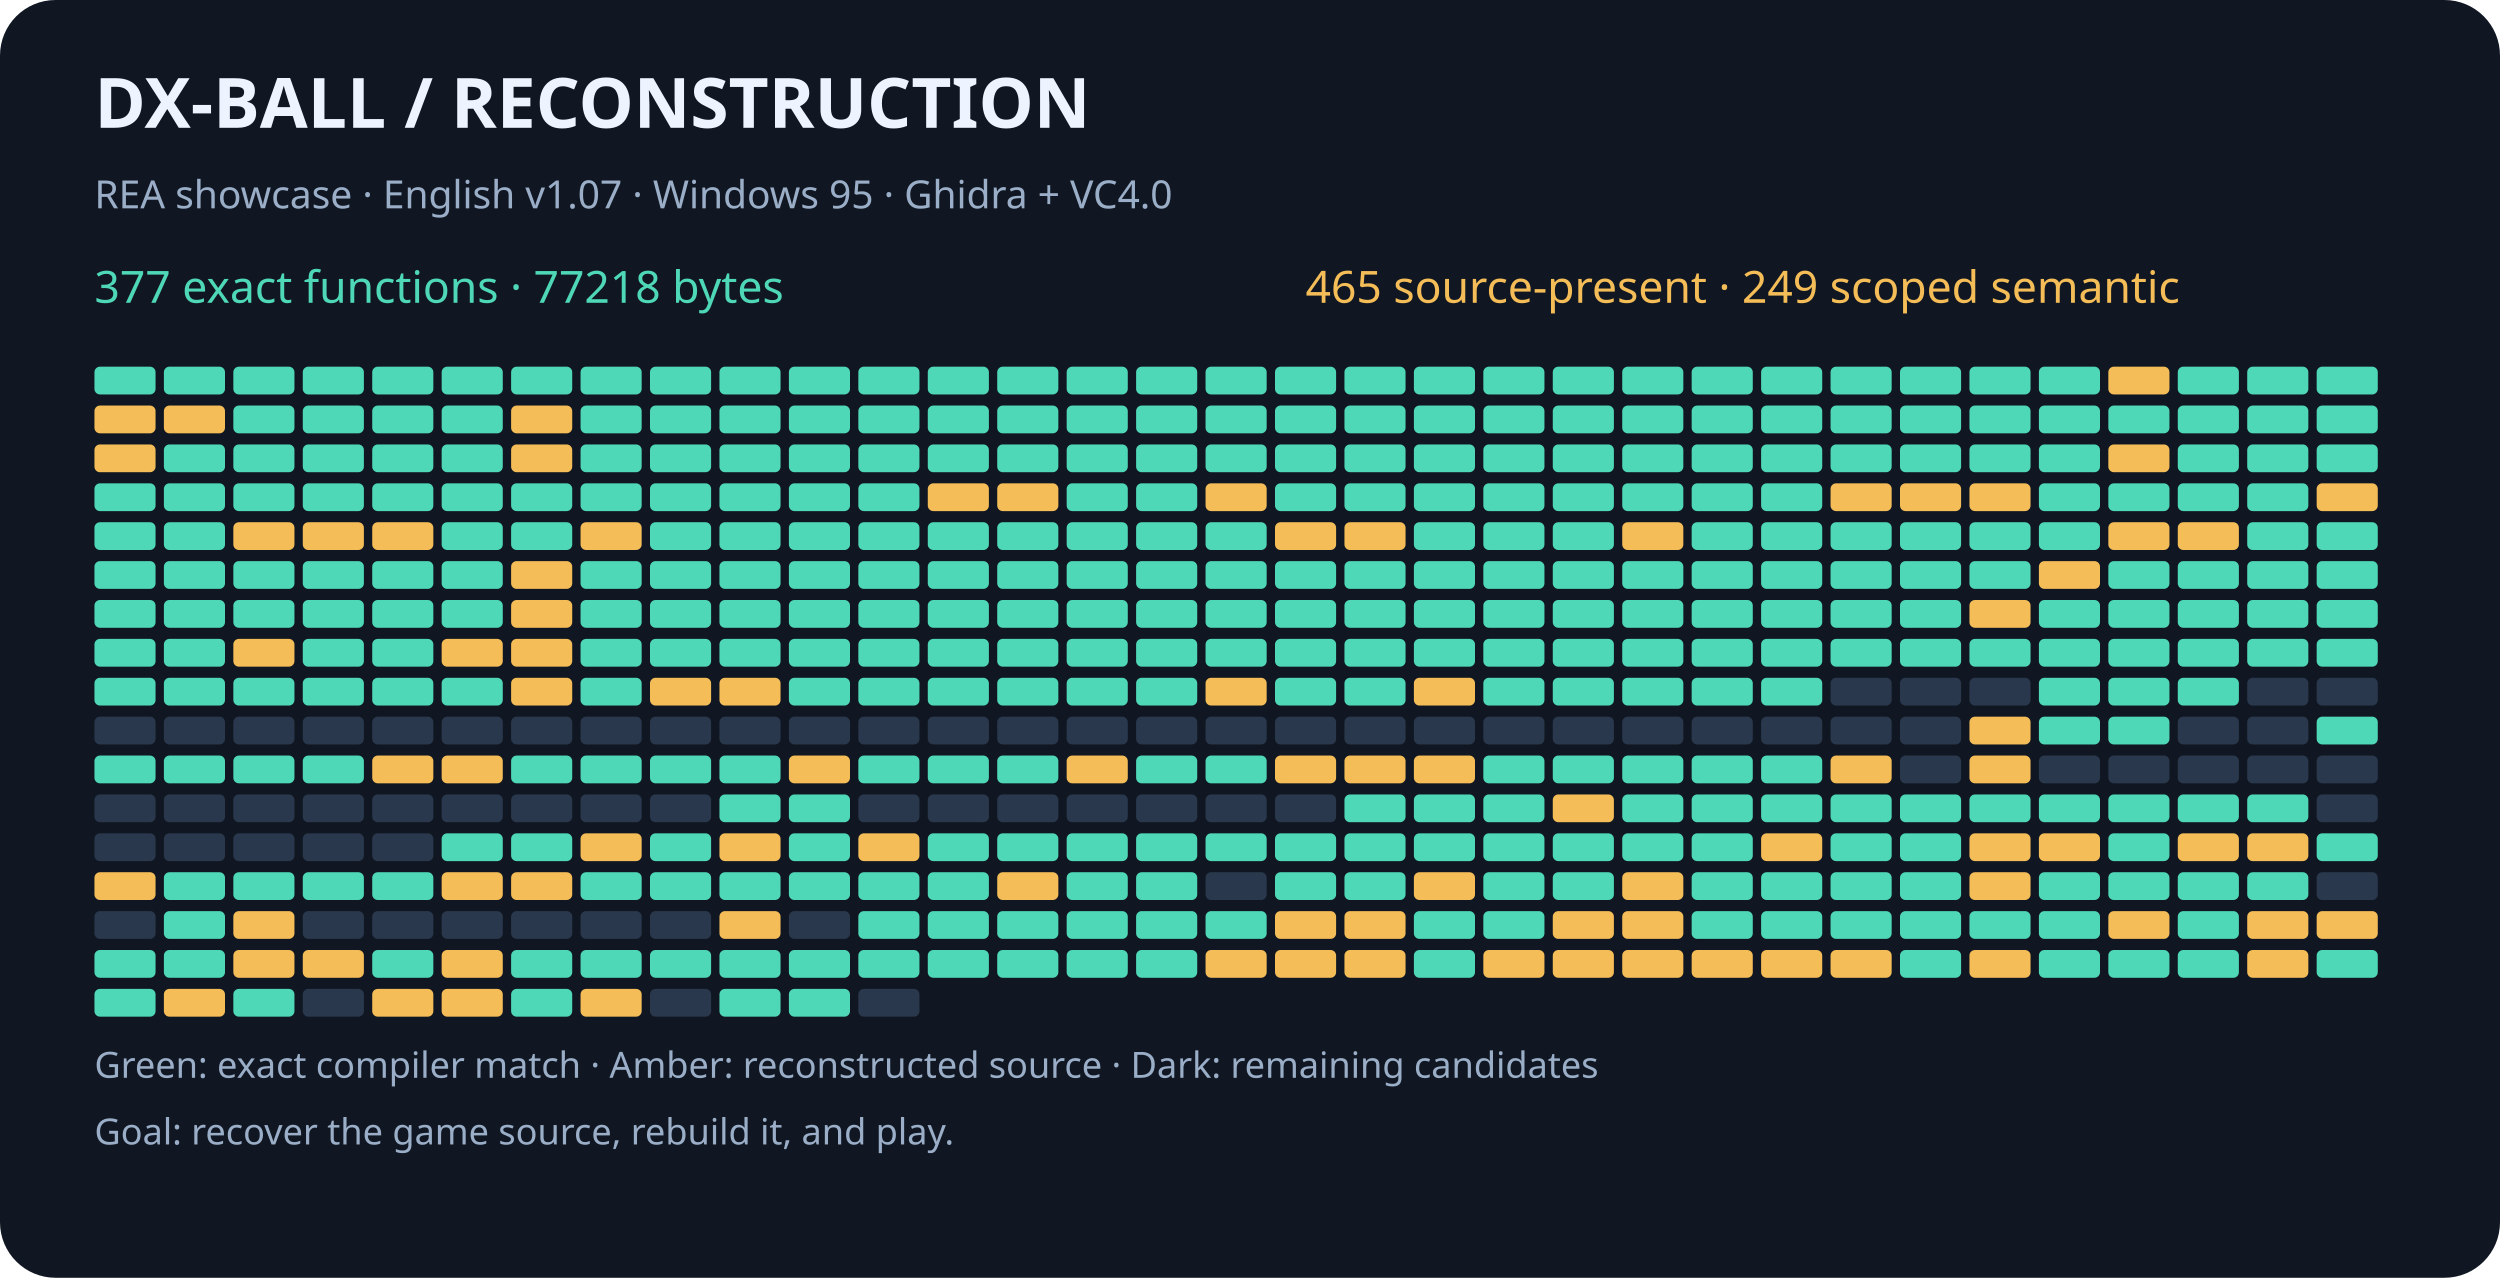
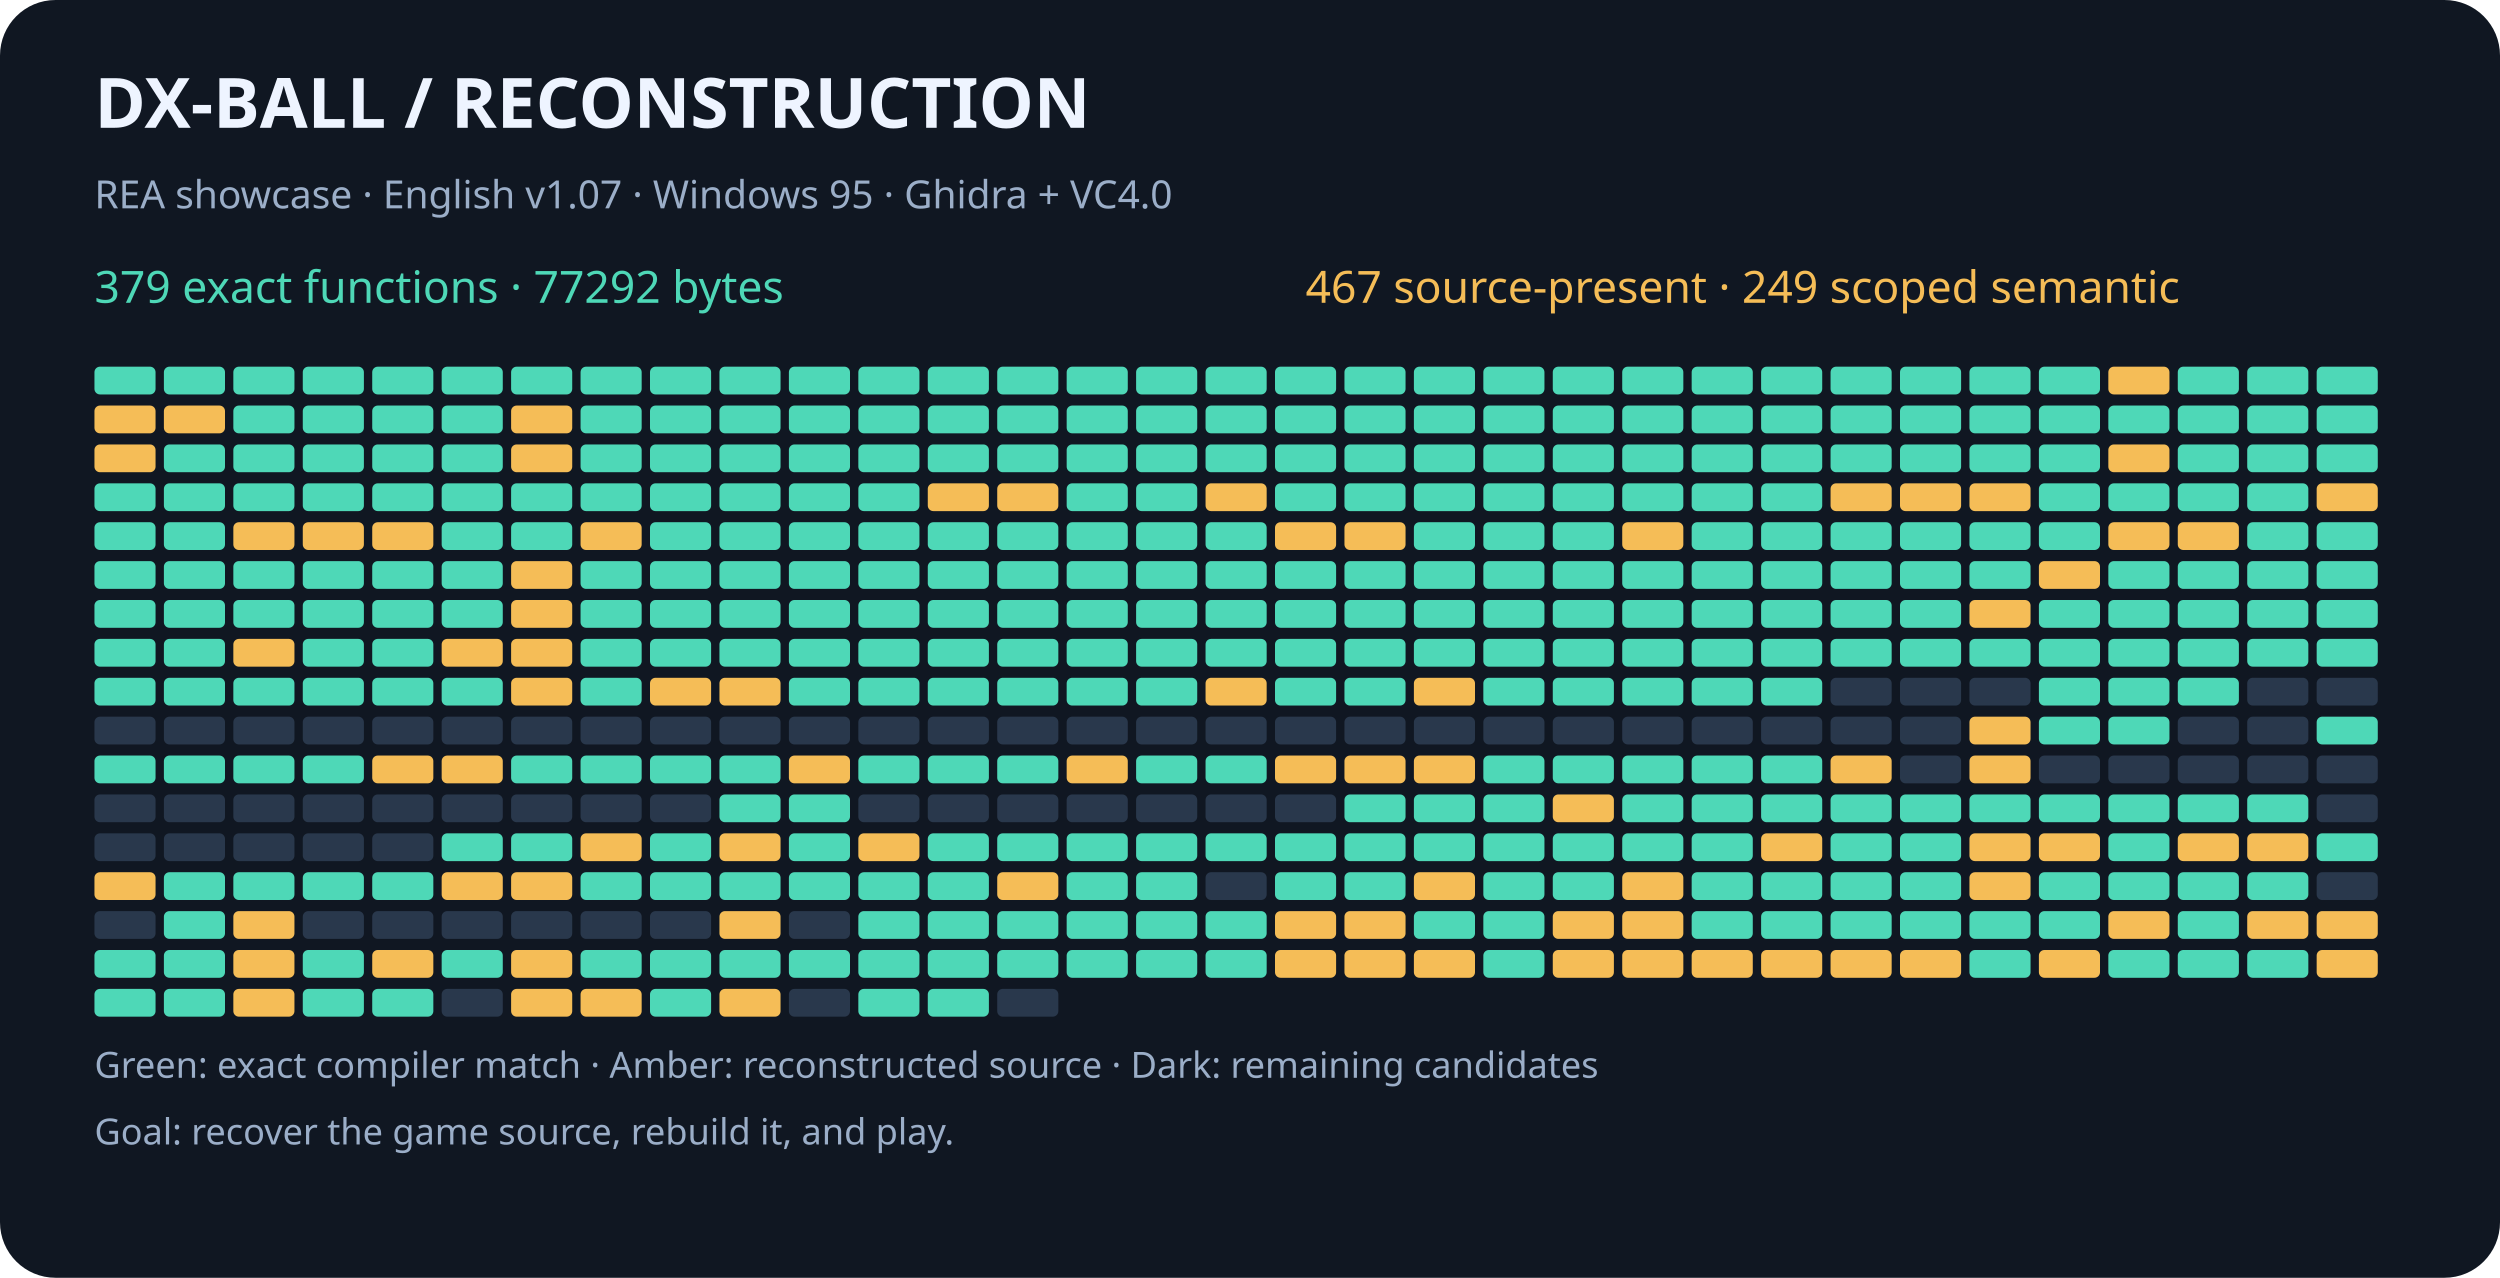
<svg xmlns="http://www.w3.org/2000/svg" width="900" height="460" viewBox="0 0 900 460" role="img" aria-labelledby="title desc">
  <rect width="900" height="460" rx="20" fill="#101722" />
  <g font-family="sans-serif">
    <text x="34" y="46" fill="#eef4ff" font-size="25" font-weight="bold">DX-BALL  /  RECONSTRUCTION</text>
    <text x="34" y="75" fill="#9baec8" font-size="14">REA showcase · English v1.07 · Windows 95 · Ghidra + VC4.0</text>
-     <text x="34" y="109" fill="#4ed8b7" font-size="16">377 exact functions · 77218 bytes</text>
-     <text x="470" y="109" fill="#f5bd57" font-size="16">465 source-present · 249 scoped semantic</text>
+     <text x="34" y="109" fill="#4ed8b7" font-size="16">379 exact functions · 77292 bytes</text>
+     <text x="470" y="109" fill="#f5bd57" font-size="16">467 source-present · 249 scoped semantic</text>
    <rect x="34" y="132" width="22" height="10" rx="2" fill="#4ed8b7" />
    <rect x="59" y="132" width="22" height="10" rx="2" fill="#4ed8b7" />
    <rect x="84" y="132" width="22" height="10" rx="2" fill="#4ed8b7" />
    <rect x="109" y="132" width="22" height="10" rx="2" fill="#4ed8b7" />
    <rect x="134" y="132" width="22" height="10" rx="2" fill="#4ed8b7" />
    <rect x="159" y="132" width="22" height="10" rx="2" fill="#4ed8b7" />
    <rect x="184" y="132" width="22" height="10" rx="2" fill="#4ed8b7" />
    <rect x="209" y="132" width="22" height="10" rx="2" fill="#4ed8b7" />
    <rect x="234" y="132" width="22" height="10" rx="2" fill="#4ed8b7" />
    <rect x="259" y="132" width="22" height="10" rx="2" fill="#4ed8b7" />
    <rect x="284" y="132" width="22" height="10" rx="2" fill="#4ed8b7" />
    <rect x="309" y="132" width="22" height="10" rx="2" fill="#4ed8b7" />
    <rect x="334" y="132" width="22" height="10" rx="2" fill="#4ed8b7" />
    <rect x="359" y="132" width="22" height="10" rx="2" fill="#4ed8b7" />
    <rect x="384" y="132" width="22" height="10" rx="2" fill="#4ed8b7" />
    <rect x="409" y="132" width="22" height="10" rx="2" fill="#4ed8b7" />
    <rect x="434" y="132" width="22" height="10" rx="2" fill="#4ed8b7" />
    <rect x="459" y="132" width="22" height="10" rx="2" fill="#4ed8b7" />
    <rect x="484" y="132" width="22" height="10" rx="2" fill="#4ed8b7" />
    <rect x="509" y="132" width="22" height="10" rx="2" fill="#4ed8b7" />
    <rect x="534" y="132" width="22" height="10" rx="2" fill="#4ed8b7" />
    <rect x="559" y="132" width="22" height="10" rx="2" fill="#4ed8b7" />
    <rect x="584" y="132" width="22" height="10" rx="2" fill="#4ed8b7" />
    <rect x="609" y="132" width="22" height="10" rx="2" fill="#4ed8b7" />
    <rect x="634" y="132" width="22" height="10" rx="2" fill="#4ed8b7" />
    <rect x="659" y="132" width="22" height="10" rx="2" fill="#4ed8b7" />
    <rect x="684" y="132" width="22" height="10" rx="2" fill="#4ed8b7" />
    <rect x="709" y="132" width="22" height="10" rx="2" fill="#4ed8b7" />
    <rect x="734" y="132" width="22" height="10" rx="2" fill="#4ed8b7" />
    <rect x="759" y="132" width="22" height="10" rx="2" fill="#f5bd57" />
    <rect x="784" y="132" width="22" height="10" rx="2" fill="#4ed8b7" />
    <rect x="809" y="132" width="22" height="10" rx="2" fill="#4ed8b7" />
    <rect x="834" y="132" width="22" height="10" rx="2" fill="#4ed8b7" />
    <rect x="34" y="146" width="22" height="10" rx="2" fill="#f5bd57" />
    <rect x="59" y="146" width="22" height="10" rx="2" fill="#f5bd57" />
    <rect x="84" y="146" width="22" height="10" rx="2" fill="#4ed8b7" />
    <rect x="109" y="146" width="22" height="10" rx="2" fill="#4ed8b7" />
    <rect x="134" y="146" width="22" height="10" rx="2" fill="#4ed8b7" />
    <rect x="159" y="146" width="22" height="10" rx="2" fill="#4ed8b7" />
    <rect x="184" y="146" width="22" height="10" rx="2" fill="#f5bd57" />
    <rect x="209" y="146" width="22" height="10" rx="2" fill="#4ed8b7" />
    <rect x="234" y="146" width="22" height="10" rx="2" fill="#4ed8b7" />
    <rect x="259" y="146" width="22" height="10" rx="2" fill="#4ed8b7" />
    <rect x="284" y="146" width="22" height="10" rx="2" fill="#4ed8b7" />
    <rect x="309" y="146" width="22" height="10" rx="2" fill="#4ed8b7" />
    <rect x="334" y="146" width="22" height="10" rx="2" fill="#4ed8b7" />
    <rect x="359" y="146" width="22" height="10" rx="2" fill="#4ed8b7" />
    <rect x="384" y="146" width="22" height="10" rx="2" fill="#4ed8b7" />
    <rect x="409" y="146" width="22" height="10" rx="2" fill="#4ed8b7" />
    <rect x="434" y="146" width="22" height="10" rx="2" fill="#4ed8b7" />
    <rect x="459" y="146" width="22" height="10" rx="2" fill="#4ed8b7" />
    <rect x="484" y="146" width="22" height="10" rx="2" fill="#4ed8b7" />
    <rect x="509" y="146" width="22" height="10" rx="2" fill="#4ed8b7" />
    <rect x="534" y="146" width="22" height="10" rx="2" fill="#4ed8b7" />
    <rect x="559" y="146" width="22" height="10" rx="2" fill="#4ed8b7" />
    <rect x="584" y="146" width="22" height="10" rx="2" fill="#4ed8b7" />
    <rect x="609" y="146" width="22" height="10" rx="2" fill="#4ed8b7" />
    <rect x="634" y="146" width="22" height="10" rx="2" fill="#4ed8b7" />
    <rect x="659" y="146" width="22" height="10" rx="2" fill="#4ed8b7" />
    <rect x="684" y="146" width="22" height="10" rx="2" fill="#4ed8b7" />
    <rect x="709" y="146" width="22" height="10" rx="2" fill="#4ed8b7" />
    <rect x="734" y="146" width="22" height="10" rx="2" fill="#4ed8b7" />
    <rect x="759" y="146" width="22" height="10" rx="2" fill="#4ed8b7" />
    <rect x="784" y="146" width="22" height="10" rx="2" fill="#4ed8b7" />
    <rect x="809" y="146" width="22" height="10" rx="2" fill="#4ed8b7" />
    <rect x="834" y="146" width="22" height="10" rx="2" fill="#4ed8b7" />
    <rect x="34" y="160" width="22" height="10" rx="2" fill="#f5bd57" />
    <rect x="59" y="160" width="22" height="10" rx="2" fill="#4ed8b7" />
    <rect x="84" y="160" width="22" height="10" rx="2" fill="#4ed8b7" />
    <rect x="109" y="160" width="22" height="10" rx="2" fill="#4ed8b7" />
    <rect x="134" y="160" width="22" height="10" rx="2" fill="#4ed8b7" />
    <rect x="159" y="160" width="22" height="10" rx="2" fill="#4ed8b7" />
    <rect x="184" y="160" width="22" height="10" rx="2" fill="#f5bd57" />
    <rect x="209" y="160" width="22" height="10" rx="2" fill="#4ed8b7" />
    <rect x="234" y="160" width="22" height="10" rx="2" fill="#4ed8b7" />
    <rect x="259" y="160" width="22" height="10" rx="2" fill="#4ed8b7" />
    <rect x="284" y="160" width="22" height="10" rx="2" fill="#4ed8b7" />
    <rect x="309" y="160" width="22" height="10" rx="2" fill="#4ed8b7" />
    <rect x="334" y="160" width="22" height="10" rx="2" fill="#4ed8b7" />
    <rect x="359" y="160" width="22" height="10" rx="2" fill="#4ed8b7" />
    <rect x="384" y="160" width="22" height="10" rx="2" fill="#4ed8b7" />
    <rect x="409" y="160" width="22" height="10" rx="2" fill="#4ed8b7" />
    <rect x="434" y="160" width="22" height="10" rx="2" fill="#4ed8b7" />
    <rect x="459" y="160" width="22" height="10" rx="2" fill="#4ed8b7" />
    <rect x="484" y="160" width="22" height="10" rx="2" fill="#4ed8b7" />
    <rect x="509" y="160" width="22" height="10" rx="2" fill="#4ed8b7" />
    <rect x="534" y="160" width="22" height="10" rx="2" fill="#4ed8b7" />
    <rect x="559" y="160" width="22" height="10" rx="2" fill="#4ed8b7" />
    <rect x="584" y="160" width="22" height="10" rx="2" fill="#4ed8b7" />
    <rect x="609" y="160" width="22" height="10" rx="2" fill="#4ed8b7" />
    <rect x="634" y="160" width="22" height="10" rx="2" fill="#4ed8b7" />
    <rect x="659" y="160" width="22" height="10" rx="2" fill="#4ed8b7" />
    <rect x="684" y="160" width="22" height="10" rx="2" fill="#4ed8b7" />
    <rect x="709" y="160" width="22" height="10" rx="2" fill="#4ed8b7" />
    <rect x="734" y="160" width="22" height="10" rx="2" fill="#4ed8b7" />
    <rect x="759" y="160" width="22" height="10" rx="2" fill="#f5bd57" />
    <rect x="784" y="160" width="22" height="10" rx="2" fill="#4ed8b7" />
    <rect x="809" y="160" width="22" height="10" rx="2" fill="#4ed8b7" />
    <rect x="834" y="160" width="22" height="10" rx="2" fill="#4ed8b7" />
    <rect x="34" y="174" width="22" height="10" rx="2" fill="#4ed8b7" />
    <rect x="59" y="174" width="22" height="10" rx="2" fill="#4ed8b7" />
    <rect x="84" y="174" width="22" height="10" rx="2" fill="#4ed8b7" />
    <rect x="109" y="174" width="22" height="10" rx="2" fill="#4ed8b7" />
    <rect x="134" y="174" width="22" height="10" rx="2" fill="#4ed8b7" />
    <rect x="159" y="174" width="22" height="10" rx="2" fill="#4ed8b7" />
    <rect x="184" y="174" width="22" height="10" rx="2" fill="#4ed8b7" />
    <rect x="209" y="174" width="22" height="10" rx="2" fill="#4ed8b7" />
    <rect x="234" y="174" width="22" height="10" rx="2" fill="#4ed8b7" />
    <rect x="259" y="174" width="22" height="10" rx="2" fill="#4ed8b7" />
    <rect x="284" y="174" width="22" height="10" rx="2" fill="#4ed8b7" />
    <rect x="309" y="174" width="22" height="10" rx="2" fill="#4ed8b7" />
    <rect x="334" y="174" width="22" height="10" rx="2" fill="#f5bd57" />
    <rect x="359" y="174" width="22" height="10" rx="2" fill="#f5bd57" />
    <rect x="384" y="174" width="22" height="10" rx="2" fill="#4ed8b7" />
    <rect x="409" y="174" width="22" height="10" rx="2" fill="#4ed8b7" />
    <rect x="434" y="174" width="22" height="10" rx="2" fill="#f5bd57" />
    <rect x="459" y="174" width="22" height="10" rx="2" fill="#4ed8b7" />
    <rect x="484" y="174" width="22" height="10" rx="2" fill="#4ed8b7" />
    <rect x="509" y="174" width="22" height="10" rx="2" fill="#4ed8b7" />
    <rect x="534" y="174" width="22" height="10" rx="2" fill="#4ed8b7" />
    <rect x="559" y="174" width="22" height="10" rx="2" fill="#4ed8b7" />
    <rect x="584" y="174" width="22" height="10" rx="2" fill="#4ed8b7" />
    <rect x="609" y="174" width="22" height="10" rx="2" fill="#4ed8b7" />
    <rect x="634" y="174" width="22" height="10" rx="2" fill="#4ed8b7" />
    <rect x="659" y="174" width="22" height="10" rx="2" fill="#f5bd57" />
    <rect x="684" y="174" width="22" height="10" rx="2" fill="#f5bd57" />
    <rect x="709" y="174" width="22" height="10" rx="2" fill="#f5bd57" />
    <rect x="734" y="174" width="22" height="10" rx="2" fill="#4ed8b7" />
    <rect x="759" y="174" width="22" height="10" rx="2" fill="#4ed8b7" />
    <rect x="784" y="174" width="22" height="10" rx="2" fill="#4ed8b7" />
    <rect x="809" y="174" width="22" height="10" rx="2" fill="#4ed8b7" />
    <rect x="834" y="174" width="22" height="10" rx="2" fill="#f5bd57" />
    <rect x="34" y="188" width="22" height="10" rx="2" fill="#4ed8b7" />
    <rect x="59" y="188" width="22" height="10" rx="2" fill="#4ed8b7" />
    <rect x="84" y="188" width="22" height="10" rx="2" fill="#f5bd57" />
    <rect x="109" y="188" width="22" height="10" rx="2" fill="#f5bd57" />
    <rect x="134" y="188" width="22" height="10" rx="2" fill="#f5bd57" />
    <rect x="159" y="188" width="22" height="10" rx="2" fill="#4ed8b7" />
    <rect x="184" y="188" width="22" height="10" rx="2" fill="#4ed8b7" />
    <rect x="209" y="188" width="22" height="10" rx="2" fill="#f5bd57" />
    <rect x="234" y="188" width="22" height="10" rx="2" fill="#4ed8b7" />
    <rect x="259" y="188" width="22" height="10" rx="2" fill="#4ed8b7" />
    <rect x="284" y="188" width="22" height="10" rx="2" fill="#4ed8b7" />
    <rect x="309" y="188" width="22" height="10" rx="2" fill="#4ed8b7" />
    <rect x="334" y="188" width="22" height="10" rx="2" fill="#4ed8b7" />
    <rect x="359" y="188" width="22" height="10" rx="2" fill="#4ed8b7" />
    <rect x="384" y="188" width="22" height="10" rx="2" fill="#4ed8b7" />
    <rect x="409" y="188" width="22" height="10" rx="2" fill="#4ed8b7" />
    <rect x="434" y="188" width="22" height="10" rx="2" fill="#4ed8b7" />
    <rect x="459" y="188" width="22" height="10" rx="2" fill="#f5bd57" />
    <rect x="484" y="188" width="22" height="10" rx="2" fill="#f5bd57" />
    <rect x="509" y="188" width="22" height="10" rx="2" fill="#4ed8b7" />
    <rect x="534" y="188" width="22" height="10" rx="2" fill="#4ed8b7" />
    <rect x="559" y="188" width="22" height="10" rx="2" fill="#4ed8b7" />
    <rect x="584" y="188" width="22" height="10" rx="2" fill="#f5bd57" />
    <rect x="609" y="188" width="22" height="10" rx="2" fill="#4ed8b7" />
    <rect x="634" y="188" width="22" height="10" rx="2" fill="#4ed8b7" />
    <rect x="659" y="188" width="22" height="10" rx="2" fill="#4ed8b7" />
    <rect x="684" y="188" width="22" height="10" rx="2" fill="#4ed8b7" />
    <rect x="709" y="188" width="22" height="10" rx="2" fill="#4ed8b7" />
    <rect x="734" y="188" width="22" height="10" rx="2" fill="#4ed8b7" />
    <rect x="759" y="188" width="22" height="10" rx="2" fill="#f5bd57" />
    <rect x="784" y="188" width="22" height="10" rx="2" fill="#f5bd57" />
    <rect x="809" y="188" width="22" height="10" rx="2" fill="#4ed8b7" />
    <rect x="834" y="188" width="22" height="10" rx="2" fill="#4ed8b7" />
    <rect x="34" y="202" width="22" height="10" rx="2" fill="#4ed8b7" />
    <rect x="59" y="202" width="22" height="10" rx="2" fill="#4ed8b7" />
    <rect x="84" y="202" width="22" height="10" rx="2" fill="#4ed8b7" />
    <rect x="109" y="202" width="22" height="10" rx="2" fill="#4ed8b7" />
    <rect x="134" y="202" width="22" height="10" rx="2" fill="#4ed8b7" />
    <rect x="159" y="202" width="22" height="10" rx="2" fill="#4ed8b7" />
    <rect x="184" y="202" width="22" height="10" rx="2" fill="#f5bd57" />
    <rect x="209" y="202" width="22" height="10" rx="2" fill="#4ed8b7" />
    <rect x="234" y="202" width="22" height="10" rx="2" fill="#4ed8b7" />
    <rect x="259" y="202" width="22" height="10" rx="2" fill="#4ed8b7" />
    <rect x="284" y="202" width="22" height="10" rx="2" fill="#4ed8b7" />
    <rect x="309" y="202" width="22" height="10" rx="2" fill="#4ed8b7" />
    <rect x="334" y="202" width="22" height="10" rx="2" fill="#4ed8b7" />
    <rect x="359" y="202" width="22" height="10" rx="2" fill="#4ed8b7" />
    <rect x="384" y="202" width="22" height="10" rx="2" fill="#4ed8b7" />
    <rect x="409" y="202" width="22" height="10" rx="2" fill="#4ed8b7" />
    <rect x="434" y="202" width="22" height="10" rx="2" fill="#4ed8b7" />
    <rect x="459" y="202" width="22" height="10" rx="2" fill="#4ed8b7" />
    <rect x="484" y="202" width="22" height="10" rx="2" fill="#4ed8b7" />
    <rect x="509" y="202" width="22" height="10" rx="2" fill="#4ed8b7" />
    <rect x="534" y="202" width="22" height="10" rx="2" fill="#4ed8b7" />
    <rect x="559" y="202" width="22" height="10" rx="2" fill="#4ed8b7" />
    <rect x="584" y="202" width="22" height="10" rx="2" fill="#4ed8b7" />
    <rect x="609" y="202" width="22" height="10" rx="2" fill="#4ed8b7" />
    <rect x="634" y="202" width="22" height="10" rx="2" fill="#4ed8b7" />
    <rect x="659" y="202" width="22" height="10" rx="2" fill="#4ed8b7" />
    <rect x="684" y="202" width="22" height="10" rx="2" fill="#4ed8b7" />
    <rect x="709" y="202" width="22" height="10" rx="2" fill="#4ed8b7" />
    <rect x="734" y="202" width="22" height="10" rx="2" fill="#f5bd57" />
    <rect x="759" y="202" width="22" height="10" rx="2" fill="#4ed8b7" />
    <rect x="784" y="202" width="22" height="10" rx="2" fill="#4ed8b7" />
    <rect x="809" y="202" width="22" height="10" rx="2" fill="#4ed8b7" />
    <rect x="834" y="202" width="22" height="10" rx="2" fill="#4ed8b7" />
    <rect x="34" y="216" width="22" height="10" rx="2" fill="#4ed8b7" />
    <rect x="59" y="216" width="22" height="10" rx="2" fill="#4ed8b7" />
    <rect x="84" y="216" width="22" height="10" rx="2" fill="#4ed8b7" />
    <rect x="109" y="216" width="22" height="10" rx="2" fill="#4ed8b7" />
    <rect x="134" y="216" width="22" height="10" rx="2" fill="#4ed8b7" />
    <rect x="159" y="216" width="22" height="10" rx="2" fill="#4ed8b7" />
    <rect x="184" y="216" width="22" height="10" rx="2" fill="#f5bd57" />
    <rect x="209" y="216" width="22" height="10" rx="2" fill="#4ed8b7" />
    <rect x="234" y="216" width="22" height="10" rx="2" fill="#4ed8b7" />
    <rect x="259" y="216" width="22" height="10" rx="2" fill="#4ed8b7" />
    <rect x="284" y="216" width="22" height="10" rx="2" fill="#4ed8b7" />
    <rect x="309" y="216" width="22" height="10" rx="2" fill="#4ed8b7" />
    <rect x="334" y="216" width="22" height="10" rx="2" fill="#4ed8b7" />
    <rect x="359" y="216" width="22" height="10" rx="2" fill="#4ed8b7" />
    <rect x="384" y="216" width="22" height="10" rx="2" fill="#4ed8b7" />
    <rect x="409" y="216" width="22" height="10" rx="2" fill="#4ed8b7" />
    <rect x="434" y="216" width="22" height="10" rx="2" fill="#4ed8b7" />
    <rect x="459" y="216" width="22" height="10" rx="2" fill="#4ed8b7" />
    <rect x="484" y="216" width="22" height="10" rx="2" fill="#4ed8b7" />
    <rect x="509" y="216" width="22" height="10" rx="2" fill="#4ed8b7" />
    <rect x="534" y="216" width="22" height="10" rx="2" fill="#4ed8b7" />
    <rect x="559" y="216" width="22" height="10" rx="2" fill="#4ed8b7" />
    <rect x="584" y="216" width="22" height="10" rx="2" fill="#4ed8b7" />
    <rect x="609" y="216" width="22" height="10" rx="2" fill="#4ed8b7" />
    <rect x="634" y="216" width="22" height="10" rx="2" fill="#4ed8b7" />
    <rect x="659" y="216" width="22" height="10" rx="2" fill="#4ed8b7" />
    <rect x="684" y="216" width="22" height="10" rx="2" fill="#4ed8b7" />
    <rect x="709" y="216" width="22" height="10" rx="2" fill="#f5bd57" />
    <rect x="734" y="216" width="22" height="10" rx="2" fill="#4ed8b7" />
    <rect x="759" y="216" width="22" height="10" rx="2" fill="#4ed8b7" />
    <rect x="784" y="216" width="22" height="10" rx="2" fill="#4ed8b7" />
    <rect x="809" y="216" width="22" height="10" rx="2" fill="#4ed8b7" />
    <rect x="834" y="216" width="22" height="10" rx="2" fill="#4ed8b7" />
    <rect x="34" y="230" width="22" height="10" rx="2" fill="#4ed8b7" />
    <rect x="59" y="230" width="22" height="10" rx="2" fill="#4ed8b7" />
    <rect x="84" y="230" width="22" height="10" rx="2" fill="#f5bd57" />
    <rect x="109" y="230" width="22" height="10" rx="2" fill="#4ed8b7" />
    <rect x="134" y="230" width="22" height="10" rx="2" fill="#4ed8b7" />
    <rect x="159" y="230" width="22" height="10" rx="2" fill="#f5bd57" />
    <rect x="184" y="230" width="22" height="10" rx="2" fill="#f5bd57" />
    <rect x="209" y="230" width="22" height="10" rx="2" fill="#4ed8b7" />
    <rect x="234" y="230" width="22" height="10" rx="2" fill="#4ed8b7" />
    <rect x="259" y="230" width="22" height="10" rx="2" fill="#4ed8b7" />
    <rect x="284" y="230" width="22" height="10" rx="2" fill="#4ed8b7" />
    <rect x="309" y="230" width="22" height="10" rx="2" fill="#4ed8b7" />
    <rect x="334" y="230" width="22" height="10" rx="2" fill="#4ed8b7" />
    <rect x="359" y="230" width="22" height="10" rx="2" fill="#4ed8b7" />
    <rect x="384" y="230" width="22" height="10" rx="2" fill="#4ed8b7" />
    <rect x="409" y="230" width="22" height="10" rx="2" fill="#4ed8b7" />
    <rect x="434" y="230" width="22" height="10" rx="2" fill="#4ed8b7" />
    <rect x="459" y="230" width="22" height="10" rx="2" fill="#4ed8b7" />
    <rect x="484" y="230" width="22" height="10" rx="2" fill="#4ed8b7" />
    <rect x="509" y="230" width="22" height="10" rx="2" fill="#4ed8b7" />
    <rect x="534" y="230" width="22" height="10" rx="2" fill="#4ed8b7" />
    <rect x="559" y="230" width="22" height="10" rx="2" fill="#4ed8b7" />
    <rect x="584" y="230" width="22" height="10" rx="2" fill="#4ed8b7" />
    <rect x="609" y="230" width="22" height="10" rx="2" fill="#4ed8b7" />
    <rect x="634" y="230" width="22" height="10" rx="2" fill="#4ed8b7" />
    <rect x="659" y="230" width="22" height="10" rx="2" fill="#4ed8b7" />
    <rect x="684" y="230" width="22" height="10" rx="2" fill="#4ed8b7" />
    <rect x="709" y="230" width="22" height="10" rx="2" fill="#4ed8b7" />
    <rect x="734" y="230" width="22" height="10" rx="2" fill="#4ed8b7" />
    <rect x="759" y="230" width="22" height="10" rx="2" fill="#4ed8b7" />
    <rect x="784" y="230" width="22" height="10" rx="2" fill="#4ed8b7" />
    <rect x="809" y="230" width="22" height="10" rx="2" fill="#4ed8b7" />
    <rect x="834" y="230" width="22" height="10" rx="2" fill="#4ed8b7" />
    <rect x="34" y="244" width="22" height="10" rx="2" fill="#4ed8b7" />
    <rect x="59" y="244" width="22" height="10" rx="2" fill="#4ed8b7" />
    <rect x="84" y="244" width="22" height="10" rx="2" fill="#4ed8b7" />
    <rect x="109" y="244" width="22" height="10" rx="2" fill="#4ed8b7" />
    <rect x="134" y="244" width="22" height="10" rx="2" fill="#4ed8b7" />
    <rect x="159" y="244" width="22" height="10" rx="2" fill="#4ed8b7" />
    <rect x="184" y="244" width="22" height="10" rx="2" fill="#f5bd57" />
    <rect x="209" y="244" width="22" height="10" rx="2" fill="#4ed8b7" />
    <rect x="234" y="244" width="22" height="10" rx="2" fill="#f5bd57" />
    <rect x="259" y="244" width="22" height="10" rx="2" fill="#f5bd57" />
    <rect x="284" y="244" width="22" height="10" rx="2" fill="#4ed8b7" />
    <rect x="309" y="244" width="22" height="10" rx="2" fill="#4ed8b7" />
    <rect x="334" y="244" width="22" height="10" rx="2" fill="#4ed8b7" />
    <rect x="359" y="244" width="22" height="10" rx="2" fill="#4ed8b7" />
    <rect x="384" y="244" width="22" height="10" rx="2" fill="#4ed8b7" />
    <rect x="409" y="244" width="22" height="10" rx="2" fill="#4ed8b7" />
    <rect x="434" y="244" width="22" height="10" rx="2" fill="#f5bd57" />
    <rect x="459" y="244" width="22" height="10" rx="2" fill="#4ed8b7" />
    <rect x="484" y="244" width="22" height="10" rx="2" fill="#4ed8b7" />
    <rect x="509" y="244" width="22" height="10" rx="2" fill="#f5bd57" />
    <rect x="534" y="244" width="22" height="10" rx="2" fill="#4ed8b7" />
    <rect x="559" y="244" width="22" height="10" rx="2" fill="#4ed8b7" />
    <rect x="584" y="244" width="22" height="10" rx="2" fill="#4ed8b7" />
    <rect x="609" y="244" width="22" height="10" rx="2" fill="#4ed8b7" />
    <rect x="634" y="244" width="22" height="10" rx="2" fill="#4ed8b7" />
    <rect x="659" y="244" width="22" height="10" rx="2" fill="#29384c" />
    <rect x="684" y="244" width="22" height="10" rx="2" fill="#29384c" />
    <rect x="709" y="244" width="22" height="10" rx="2" fill="#29384c" />
    <rect x="734" y="244" width="22" height="10" rx="2" fill="#4ed8b7" />
    <rect x="759" y="244" width="22" height="10" rx="2" fill="#4ed8b7" />
    <rect x="784" y="244" width="22" height="10" rx="2" fill="#4ed8b7" />
    <rect x="809" y="244" width="22" height="10" rx="2" fill="#29384c" />
    <rect x="834" y="244" width="22" height="10" rx="2" fill="#29384c" />
    <rect x="34" y="258" width="22" height="10" rx="2" fill="#29384c" />
    <rect x="59" y="258" width="22" height="10" rx="2" fill="#29384c" />
    <rect x="84" y="258" width="22" height="10" rx="2" fill="#29384c" />
    <rect x="109" y="258" width="22" height="10" rx="2" fill="#29384c" />
    <rect x="134" y="258" width="22" height="10" rx="2" fill="#29384c" />
    <rect x="159" y="258" width="22" height="10" rx="2" fill="#29384c" />
    <rect x="184" y="258" width="22" height="10" rx="2" fill="#29384c" />
    <rect x="209" y="258" width="22" height="10" rx="2" fill="#29384c" />
    <rect x="234" y="258" width="22" height="10" rx="2" fill="#29384c" />
    <rect x="259" y="258" width="22" height="10" rx="2" fill="#29384c" />
    <rect x="284" y="258" width="22" height="10" rx="2" fill="#29384c" />
    <rect x="309" y="258" width="22" height="10" rx="2" fill="#29384c" />
    <rect x="334" y="258" width="22" height="10" rx="2" fill="#29384c" />
    <rect x="359" y="258" width="22" height="10" rx="2" fill="#29384c" />
    <rect x="384" y="258" width="22" height="10" rx="2" fill="#29384c" />
    <rect x="409" y="258" width="22" height="10" rx="2" fill="#29384c" />
    <rect x="434" y="258" width="22" height="10" rx="2" fill="#29384c" />
    <rect x="459" y="258" width="22" height="10" rx="2" fill="#29384c" />
    <rect x="484" y="258" width="22" height="10" rx="2" fill="#29384c" />
    <rect x="509" y="258" width="22" height="10" rx="2" fill="#29384c" />
    <rect x="534" y="258" width="22" height="10" rx="2" fill="#29384c" />
    <rect x="559" y="258" width="22" height="10" rx="2" fill="#29384c" />
    <rect x="584" y="258" width="22" height="10" rx="2" fill="#29384c" />
    <rect x="609" y="258" width="22" height="10" rx="2" fill="#29384c" />
    <rect x="634" y="258" width="22" height="10" rx="2" fill="#29384c" />
    <rect x="659" y="258" width="22" height="10" rx="2" fill="#29384c" />
    <rect x="684" y="258" width="22" height="10" rx="2" fill="#29384c" />
    <rect x="709" y="258" width="22" height="10" rx="2" fill="#f5bd57" />
    <rect x="734" y="258" width="22" height="10" rx="2" fill="#4ed8b7" />
    <rect x="759" y="258" width="22" height="10" rx="2" fill="#4ed8b7" />
    <rect x="784" y="258" width="22" height="10" rx="2" fill="#29384c" />
    <rect x="809" y="258" width="22" height="10" rx="2" fill="#29384c" />
    <rect x="834" y="258" width="22" height="10" rx="2" fill="#4ed8b7" />
    <rect x="34" y="272" width="22" height="10" rx="2" fill="#4ed8b7" />
    <rect x="59" y="272" width="22" height="10" rx="2" fill="#4ed8b7" />
    <rect x="84" y="272" width="22" height="10" rx="2" fill="#4ed8b7" />
    <rect x="109" y="272" width="22" height="10" rx="2" fill="#4ed8b7" />
    <rect x="134" y="272" width="22" height="10" rx="2" fill="#f5bd57" />
    <rect x="159" y="272" width="22" height="10" rx="2" fill="#f5bd57" />
    <rect x="184" y="272" width="22" height="10" rx="2" fill="#4ed8b7" />
    <rect x="209" y="272" width="22" height="10" rx="2" fill="#4ed8b7" />
    <rect x="234" y="272" width="22" height="10" rx="2" fill="#4ed8b7" />
    <rect x="259" y="272" width="22" height="10" rx="2" fill="#4ed8b7" />
    <rect x="284" y="272" width="22" height="10" rx="2" fill="#f5bd57" />
    <rect x="309" y="272" width="22" height="10" rx="2" fill="#4ed8b7" />
    <rect x="334" y="272" width="22" height="10" rx="2" fill="#4ed8b7" />
    <rect x="359" y="272" width="22" height="10" rx="2" fill="#4ed8b7" />
    <rect x="384" y="272" width="22" height="10" rx="2" fill="#f5bd57" />
    <rect x="409" y="272" width="22" height="10" rx="2" fill="#4ed8b7" />
    <rect x="434" y="272" width="22" height="10" rx="2" fill="#4ed8b7" />
    <rect x="459" y="272" width="22" height="10" rx="2" fill="#f5bd57" />
    <rect x="484" y="272" width="22" height="10" rx="2" fill="#f5bd57" />
    <rect x="509" y="272" width="22" height="10" rx="2" fill="#f5bd57" />
    <rect x="534" y="272" width="22" height="10" rx="2" fill="#4ed8b7" />
    <rect x="559" y="272" width="22" height="10" rx="2" fill="#4ed8b7" />
    <rect x="584" y="272" width="22" height="10" rx="2" fill="#4ed8b7" />
    <rect x="609" y="272" width="22" height="10" rx="2" fill="#4ed8b7" />
    <rect x="634" y="272" width="22" height="10" rx="2" fill="#4ed8b7" />
    <rect x="659" y="272" width="22" height="10" rx="2" fill="#f5bd57" />
    <rect x="684" y="272" width="22" height="10" rx="2" fill="#29384c" />
    <rect x="709" y="272" width="22" height="10" rx="2" fill="#f5bd57" />
    <rect x="734" y="272" width="22" height="10" rx="2" fill="#29384c" />
    <rect x="759" y="272" width="22" height="10" rx="2" fill="#29384c" />
    <rect x="784" y="272" width="22" height="10" rx="2" fill="#29384c" />
    <rect x="809" y="272" width="22" height="10" rx="2" fill="#29384c" />
    <rect x="834" y="272" width="22" height="10" rx="2" fill="#29384c" />
    <rect x="34" y="286" width="22" height="10" rx="2" fill="#29384c" />
    <rect x="59" y="286" width="22" height="10" rx="2" fill="#29384c" />
    <rect x="84" y="286" width="22" height="10" rx="2" fill="#29384c" />
    <rect x="109" y="286" width="22" height="10" rx="2" fill="#29384c" />
    <rect x="134" y="286" width="22" height="10" rx="2" fill="#29384c" />
    <rect x="159" y="286" width="22" height="10" rx="2" fill="#29384c" />
    <rect x="184" y="286" width="22" height="10" rx="2" fill="#29384c" />
    <rect x="209" y="286" width="22" height="10" rx="2" fill="#29384c" />
    <rect x="234" y="286" width="22" height="10" rx="2" fill="#29384c" />
    <rect x="259" y="286" width="22" height="10" rx="2" fill="#4ed8b7" />
    <rect x="284" y="286" width="22" height="10" rx="2" fill="#4ed8b7" />
    <rect x="309" y="286" width="22" height="10" rx="2" fill="#29384c" />
    <rect x="334" y="286" width="22" height="10" rx="2" fill="#29384c" />
    <rect x="359" y="286" width="22" height="10" rx="2" fill="#29384c" />
    <rect x="384" y="286" width="22" height="10" rx="2" fill="#29384c" />
    <rect x="409" y="286" width="22" height="10" rx="2" fill="#29384c" />
    <rect x="434" y="286" width="22" height="10" rx="2" fill="#29384c" />
    <rect x="459" y="286" width="22" height="10" rx="2" fill="#29384c" />
    <rect x="484" y="286" width="22" height="10" rx="2" fill="#4ed8b7" />
    <rect x="509" y="286" width="22" height="10" rx="2" fill="#4ed8b7" />
    <rect x="534" y="286" width="22" height="10" rx="2" fill="#4ed8b7" />
    <rect x="559" y="286" width="22" height="10" rx="2" fill="#f5bd57" />
    <rect x="584" y="286" width="22" height="10" rx="2" fill="#4ed8b7" />
    <rect x="609" y="286" width="22" height="10" rx="2" fill="#4ed8b7" />
    <rect x="634" y="286" width="22" height="10" rx="2" fill="#4ed8b7" />
    <rect x="659" y="286" width="22" height="10" rx="2" fill="#4ed8b7" />
    <rect x="684" y="286" width="22" height="10" rx="2" fill="#4ed8b7" />
    <rect x="709" y="286" width="22" height="10" rx="2" fill="#4ed8b7" />
    <rect x="734" y="286" width="22" height="10" rx="2" fill="#4ed8b7" />
    <rect x="759" y="286" width="22" height="10" rx="2" fill="#4ed8b7" />
    <rect x="784" y="286" width="22" height="10" rx="2" fill="#4ed8b7" />
    <rect x="809" y="286" width="22" height="10" rx="2" fill="#4ed8b7" />
    <rect x="834" y="286" width="22" height="10" rx="2" fill="#29384c" />
    <rect x="34" y="300" width="22" height="10" rx="2" fill="#29384c" />
    <rect x="59" y="300" width="22" height="10" rx="2" fill="#29384c" />
    <rect x="84" y="300" width="22" height="10" rx="2" fill="#29384c" />
    <rect x="109" y="300" width="22" height="10" rx="2" fill="#29384c" />
    <rect x="134" y="300" width="22" height="10" rx="2" fill="#29384c" />
    <rect x="159" y="300" width="22" height="10" rx="2" fill="#4ed8b7" />
    <rect x="184" y="300" width="22" height="10" rx="2" fill="#4ed8b7" />
    <rect x="209" y="300" width="22" height="10" rx="2" fill="#f5bd57" />
    <rect x="234" y="300" width="22" height="10" rx="2" fill="#4ed8b7" />
    <rect x="259" y="300" width="22" height="10" rx="2" fill="#f5bd57" />
    <rect x="284" y="300" width="22" height="10" rx="2" fill="#4ed8b7" />
    <rect x="309" y="300" width="22" height="10" rx="2" fill="#f5bd57" />
    <rect x="334" y="300" width="22" height="10" rx="2" fill="#4ed8b7" />
    <rect x="359" y="300" width="22" height="10" rx="2" fill="#4ed8b7" />
    <rect x="384" y="300" width="22" height="10" rx="2" fill="#4ed8b7" />
    <rect x="409" y="300" width="22" height="10" rx="2" fill="#4ed8b7" />
    <rect x="434" y="300" width="22" height="10" rx="2" fill="#4ed8b7" />
    <rect x="459" y="300" width="22" height="10" rx="2" fill="#4ed8b7" />
    <rect x="484" y="300" width="22" height="10" rx="2" fill="#4ed8b7" />
    <rect x="509" y="300" width="22" height="10" rx="2" fill="#4ed8b7" />
    <rect x="534" y="300" width="22" height="10" rx="2" fill="#4ed8b7" />
    <rect x="559" y="300" width="22" height="10" rx="2" fill="#4ed8b7" />
    <rect x="584" y="300" width="22" height="10" rx="2" fill="#4ed8b7" />
    <rect x="609" y="300" width="22" height="10" rx="2" fill="#4ed8b7" />
    <rect x="634" y="300" width="22" height="10" rx="2" fill="#f5bd57" />
    <rect x="659" y="300" width="22" height="10" rx="2" fill="#4ed8b7" />
    <rect x="684" y="300" width="22" height="10" rx="2" fill="#4ed8b7" />
    <rect x="709" y="300" width="22" height="10" rx="2" fill="#f5bd57" />
    <rect x="734" y="300" width="22" height="10" rx="2" fill="#f5bd57" />
    <rect x="759" y="300" width="22" height="10" rx="2" fill="#4ed8b7" />
    <rect x="784" y="300" width="22" height="10" rx="2" fill="#f5bd57" />
    <rect x="809" y="300" width="22" height="10" rx="2" fill="#f5bd57" />
    <rect x="834" y="300" width="22" height="10" rx="2" fill="#4ed8b7" />
    <rect x="34" y="314" width="22" height="10" rx="2" fill="#f5bd57" />
    <rect x="59" y="314" width="22" height="10" rx="2" fill="#4ed8b7" />
    <rect x="84" y="314" width="22" height="10" rx="2" fill="#4ed8b7" />
    <rect x="109" y="314" width="22" height="10" rx="2" fill="#4ed8b7" />
    <rect x="134" y="314" width="22" height="10" rx="2" fill="#4ed8b7" />
    <rect x="159" y="314" width="22" height="10" rx="2" fill="#f5bd57" />
    <rect x="184" y="314" width="22" height="10" rx="2" fill="#f5bd57" />
    <rect x="209" y="314" width="22" height="10" rx="2" fill="#4ed8b7" />
    <rect x="234" y="314" width="22" height="10" rx="2" fill="#4ed8b7" />
    <rect x="259" y="314" width="22" height="10" rx="2" fill="#4ed8b7" />
    <rect x="284" y="314" width="22" height="10" rx="2" fill="#4ed8b7" />
    <rect x="309" y="314" width="22" height="10" rx="2" fill="#4ed8b7" />
    <rect x="334" y="314" width="22" height="10" rx="2" fill="#4ed8b7" />
    <rect x="359" y="314" width="22" height="10" rx="2" fill="#f5bd57" />
    <rect x="384" y="314" width="22" height="10" rx="2" fill="#4ed8b7" />
    <rect x="409" y="314" width="22" height="10" rx="2" fill="#4ed8b7" />
    <rect x="434" y="314" width="22" height="10" rx="2" fill="#29384c" />
    <rect x="459" y="314" width="22" height="10" rx="2" fill="#4ed8b7" />
    <rect x="484" y="314" width="22" height="10" rx="2" fill="#4ed8b7" />
    <rect x="509" y="314" width="22" height="10" rx="2" fill="#f5bd57" />
    <rect x="534" y="314" width="22" height="10" rx="2" fill="#4ed8b7" />
    <rect x="559" y="314" width="22" height="10" rx="2" fill="#4ed8b7" />
    <rect x="584" y="314" width="22" height="10" rx="2" fill="#f5bd57" />
    <rect x="609" y="314" width="22" height="10" rx="2" fill="#4ed8b7" />
    <rect x="634" y="314" width="22" height="10" rx="2" fill="#4ed8b7" />
    <rect x="659" y="314" width="22" height="10" rx="2" fill="#4ed8b7" />
    <rect x="684" y="314" width="22" height="10" rx="2" fill="#4ed8b7" />
    <rect x="709" y="314" width="22" height="10" rx="2" fill="#f5bd57" />
    <rect x="734" y="314" width="22" height="10" rx="2" fill="#4ed8b7" />
    <rect x="759" y="314" width="22" height="10" rx="2" fill="#4ed8b7" />
    <rect x="784" y="314" width="22" height="10" rx="2" fill="#4ed8b7" />
    <rect x="809" y="314" width="22" height="10" rx="2" fill="#4ed8b7" />
    <rect x="834" y="314" width="22" height="10" rx="2" fill="#29384c" />
    <rect x="34" y="328" width="22" height="10" rx="2" fill="#29384c" />
    <rect x="59" y="328" width="22" height="10" rx="2" fill="#4ed8b7" />
    <rect x="84" y="328" width="22" height="10" rx="2" fill="#f5bd57" />
    <rect x="109" y="328" width="22" height="10" rx="2" fill="#29384c" />
    <rect x="134" y="328" width="22" height="10" rx="2" fill="#29384c" />
    <rect x="159" y="328" width="22" height="10" rx="2" fill="#29384c" />
    <rect x="184" y="328" width="22" height="10" rx="2" fill="#29384c" />
    <rect x="209" y="328" width="22" height="10" rx="2" fill="#29384c" />
    <rect x="234" y="328" width="22" height="10" rx="2" fill="#29384c" />
    <rect x="259" y="328" width="22" height="10" rx="2" fill="#f5bd57" />
    <rect x="284" y="328" width="22" height="10" rx="2" fill="#29384c" />
    <rect x="309" y="328" width="22" height="10" rx="2" fill="#4ed8b7" />
    <rect x="334" y="328" width="22" height="10" rx="2" fill="#4ed8b7" />
    <rect x="359" y="328" width="22" height="10" rx="2" fill="#4ed8b7" />
    <rect x="384" y="328" width="22" height="10" rx="2" fill="#4ed8b7" />
    <rect x="409" y="328" width="22" height="10" rx="2" fill="#4ed8b7" />
    <rect x="434" y="328" width="22" height="10" rx="2" fill="#4ed8b7" />
    <rect x="459" y="328" width="22" height="10" rx="2" fill="#f5bd57" />
    <rect x="484" y="328" width="22" height="10" rx="2" fill="#f5bd57" />
    <rect x="509" y="328" width="22" height="10" rx="2" fill="#4ed8b7" />
    <rect x="534" y="328" width="22" height="10" rx="2" fill="#4ed8b7" />
    <rect x="559" y="328" width="22" height="10" rx="2" fill="#f5bd57" />
    <rect x="584" y="328" width="22" height="10" rx="2" fill="#f5bd57" />
    <rect x="609" y="328" width="22" height="10" rx="2" fill="#4ed8b7" />
    <rect x="634" y="328" width="22" height="10" rx="2" fill="#4ed8b7" />
    <rect x="659" y="328" width="22" height="10" rx="2" fill="#4ed8b7" />
    <rect x="684" y="328" width="22" height="10" rx="2" fill="#4ed8b7" />
    <rect x="709" y="328" width="22" height="10" rx="2" fill="#4ed8b7" />
    <rect x="734" y="328" width="22" height="10" rx="2" fill="#4ed8b7" />
    <rect x="759" y="328" width="22" height="10" rx="2" fill="#f5bd57" />
    <rect x="784" y="328" width="22" height="10" rx="2" fill="#4ed8b7" />
    <rect x="809" y="328" width="22" height="10" rx="2" fill="#f5bd57" />
    <rect x="834" y="328" width="22" height="10" rx="2" fill="#f5bd57" />
    <rect x="34" y="342" width="22" height="10" rx="2" fill="#4ed8b7" />
    <rect x="59" y="342" width="22" height="10" rx="2" fill="#4ed8b7" />
    <rect x="84" y="342" width="22" height="10" rx="2" fill="#f5bd57" />
-     <rect x="109" y="342" width="22" height="10" rx="2" fill="#f5bd57" />
-     <rect x="134" y="342" width="22" height="10" rx="2" fill="#4ed8b7" />
-     <rect x="159" y="342" width="22" height="10" rx="2" fill="#f5bd57" />
-     <rect x="184" y="342" width="22" height="10" rx="2" fill="#4ed8b7" />
+     <rect x="109" y="342" width="22" height="10" rx="2" fill="#4ed8b7" />
+     <rect x="134" y="342" width="22" height="10" rx="2" fill="#f5bd57" />
+     <rect x="159" y="342" width="22" height="10" rx="2" fill="#4ed8b7" />
+     <rect x="184" y="342" width="22" height="10" rx="2" fill="#f5bd57" />
    <rect x="209" y="342" width="22" height="10" rx="2" fill="#4ed8b7" />
    <rect x="234" y="342" width="22" height="10" rx="2" fill="#4ed8b7" />
    <rect x="259" y="342" width="22" height="10" rx="2" fill="#4ed8b7" />
    <rect x="284" y="342" width="22" height="10" rx="2" fill="#4ed8b7" />
    <rect x="309" y="342" width="22" height="10" rx="2" fill="#4ed8b7" />
    <rect x="334" y="342" width="22" height="10" rx="2" fill="#4ed8b7" />
    <rect x="359" y="342" width="22" height="10" rx="2" fill="#4ed8b7" />
    <rect x="384" y="342" width="22" height="10" rx="2" fill="#4ed8b7" />
    <rect x="409" y="342" width="22" height="10" rx="2" fill="#4ed8b7" />
-     <rect x="434" y="342" width="22" height="10" rx="2" fill="#f5bd57" />
+     <rect x="434" y="342" width="22" height="10" rx="2" fill="#4ed8b7" />
    <rect x="459" y="342" width="22" height="10" rx="2" fill="#f5bd57" />
    <rect x="484" y="342" width="22" height="10" rx="2" fill="#f5bd57" />
-     <rect x="509" y="342" width="22" height="10" rx="2" fill="#4ed8b7" />
-     <rect x="534" y="342" width="22" height="10" rx="2" fill="#f5bd57" />
+     <rect x="509" y="342" width="22" height="10" rx="2" fill="#f5bd57" />
+     <rect x="534" y="342" width="22" height="10" rx="2" fill="#4ed8b7" />
    <rect x="559" y="342" width="22" height="10" rx="2" fill="#f5bd57" />
    <rect x="584" y="342" width="22" height="10" rx="2" fill="#f5bd57" />
    <rect x="609" y="342" width="22" height="10" rx="2" fill="#f5bd57" />
    <rect x="634" y="342" width="22" height="10" rx="2" fill="#f5bd57" />
    <rect x="659" y="342" width="22" height="10" rx="2" fill="#f5bd57" />
-     <rect x="684" y="342" width="22" height="10" rx="2" fill="#4ed8b7" />
-     <rect x="709" y="342" width="22" height="10" rx="2" fill="#f5bd57" />
-     <rect x="734" y="342" width="22" height="10" rx="2" fill="#4ed8b7" />
+     <rect x="684" y="342" width="22" height="10" rx="2" fill="#f5bd57" />
+     <rect x="709" y="342" width="22" height="10" rx="2" fill="#4ed8b7" />
+     <rect x="734" y="342" width="22" height="10" rx="2" fill="#f5bd57" />
    <rect x="759" y="342" width="22" height="10" rx="2" fill="#4ed8b7" />
    <rect x="784" y="342" width="22" height="10" rx="2" fill="#4ed8b7" />
-     <rect x="809" y="342" width="22" height="10" rx="2" fill="#f5bd57" />
-     <rect x="834" y="342" width="22" height="10" rx="2" fill="#4ed8b7" />
+     <rect x="809" y="342" width="22" height="10" rx="2" fill="#4ed8b7" />
+     <rect x="834" y="342" width="22" height="10" rx="2" fill="#f5bd57" />
    <rect x="34" y="356" width="22" height="10" rx="2" fill="#4ed8b7" />
-     <rect x="59" y="356" width="22" height="10" rx="2" fill="#f5bd57" />
-     <rect x="84" y="356" width="22" height="10" rx="2" fill="#4ed8b7" />
-     <rect x="109" y="356" width="22" height="10" rx="2" fill="#29384c" />
-     <rect x="134" y="356" width="22" height="10" rx="2" fill="#f5bd57" />
-     <rect x="159" y="356" width="22" height="10" rx="2" fill="#f5bd57" />
-     <rect x="184" y="356" width="22" height="10" rx="2" fill="#4ed8b7" />
+     <rect x="59" y="356" width="22" height="10" rx="2" fill="#4ed8b7" />
+     <rect x="84" y="356" width="22" height="10" rx="2" fill="#f5bd57" />
+     <rect x="109" y="356" width="22" height="10" rx="2" fill="#4ed8b7" />
+     <rect x="134" y="356" width="22" height="10" rx="2" fill="#4ed8b7" />
+     <rect x="159" y="356" width="22" height="10" rx="2" fill="#29384c" />
+     <rect x="184" y="356" width="22" height="10" rx="2" fill="#f5bd57" />
    <rect x="209" y="356" width="22" height="10" rx="2" fill="#f5bd57" />
-     <rect x="234" y="356" width="22" height="10" rx="2" fill="#29384c" />
-     <rect x="259" y="356" width="22" height="10" rx="2" fill="#4ed8b7" />
-     <rect x="284" y="356" width="22" height="10" rx="2" fill="#4ed8b7" />
-     <rect x="309" y="356" width="22" height="10" rx="2" fill="#29384c" />
+     <rect x="234" y="356" width="22" height="10" rx="2" fill="#4ed8b7" />
+     <rect x="259" y="356" width="22" height="10" rx="2" fill="#f5bd57" />
+     <rect x="284" y="356" width="22" height="10" rx="2" fill="#29384c" />
+     <rect x="309" y="356" width="22" height="10" rx="2" fill="#4ed8b7" />
+     <rect x="334" y="356" width="22" height="10" rx="2" fill="#4ed8b7" />
+     <rect x="359" y="356" width="22" height="10" rx="2" fill="#29384c" />
    <text x="34" y="388" fill="#9baec8" font-size="13">Green: exact compiler match · Amber: reconstructed source · Dark: remaining candidates</text>
    <text x="34" y="412" fill="#9baec8" font-size="13">Goal: recover the game source, rebuild it, and play.</text>
  </g>
</svg>
